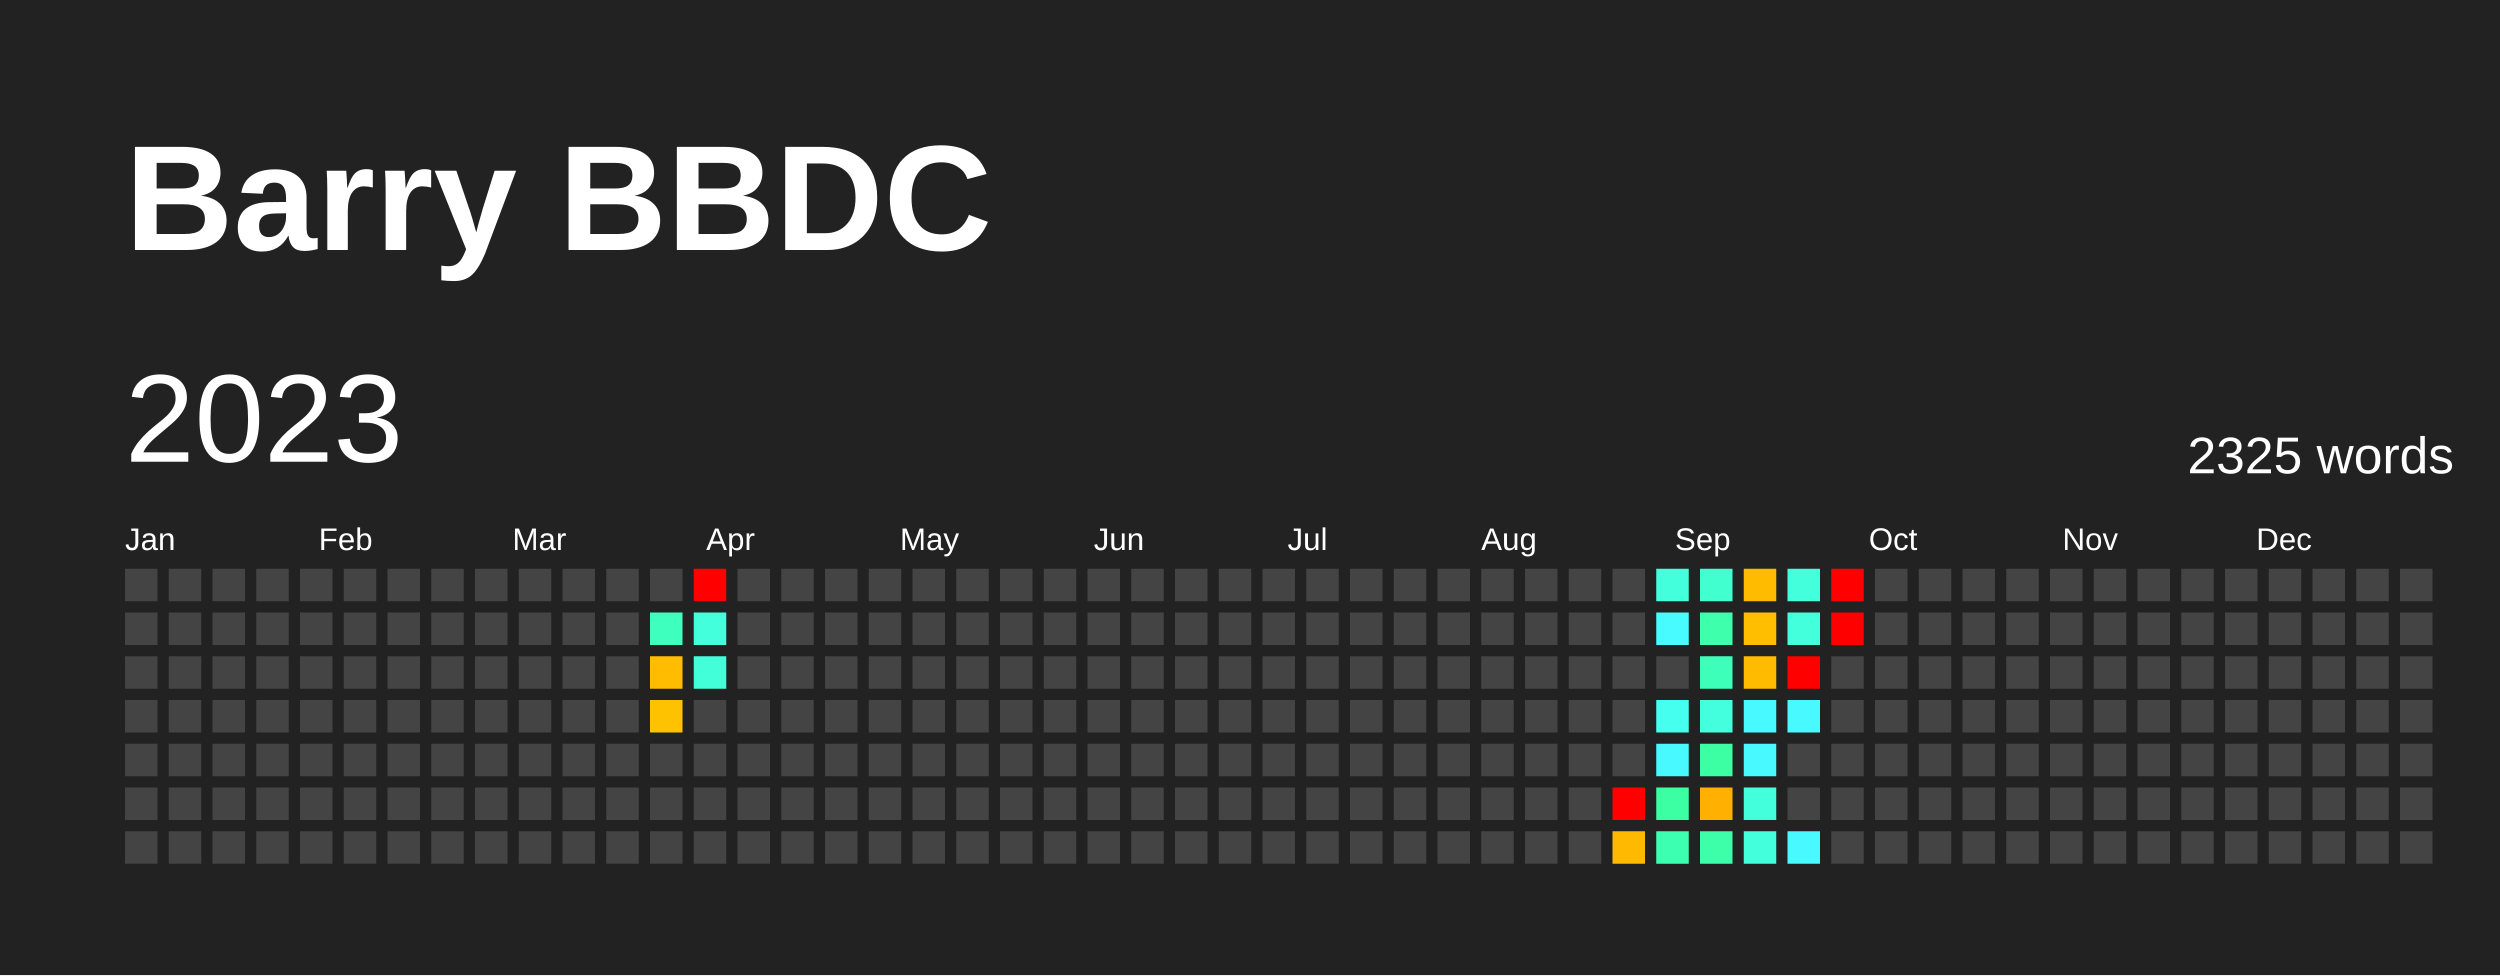
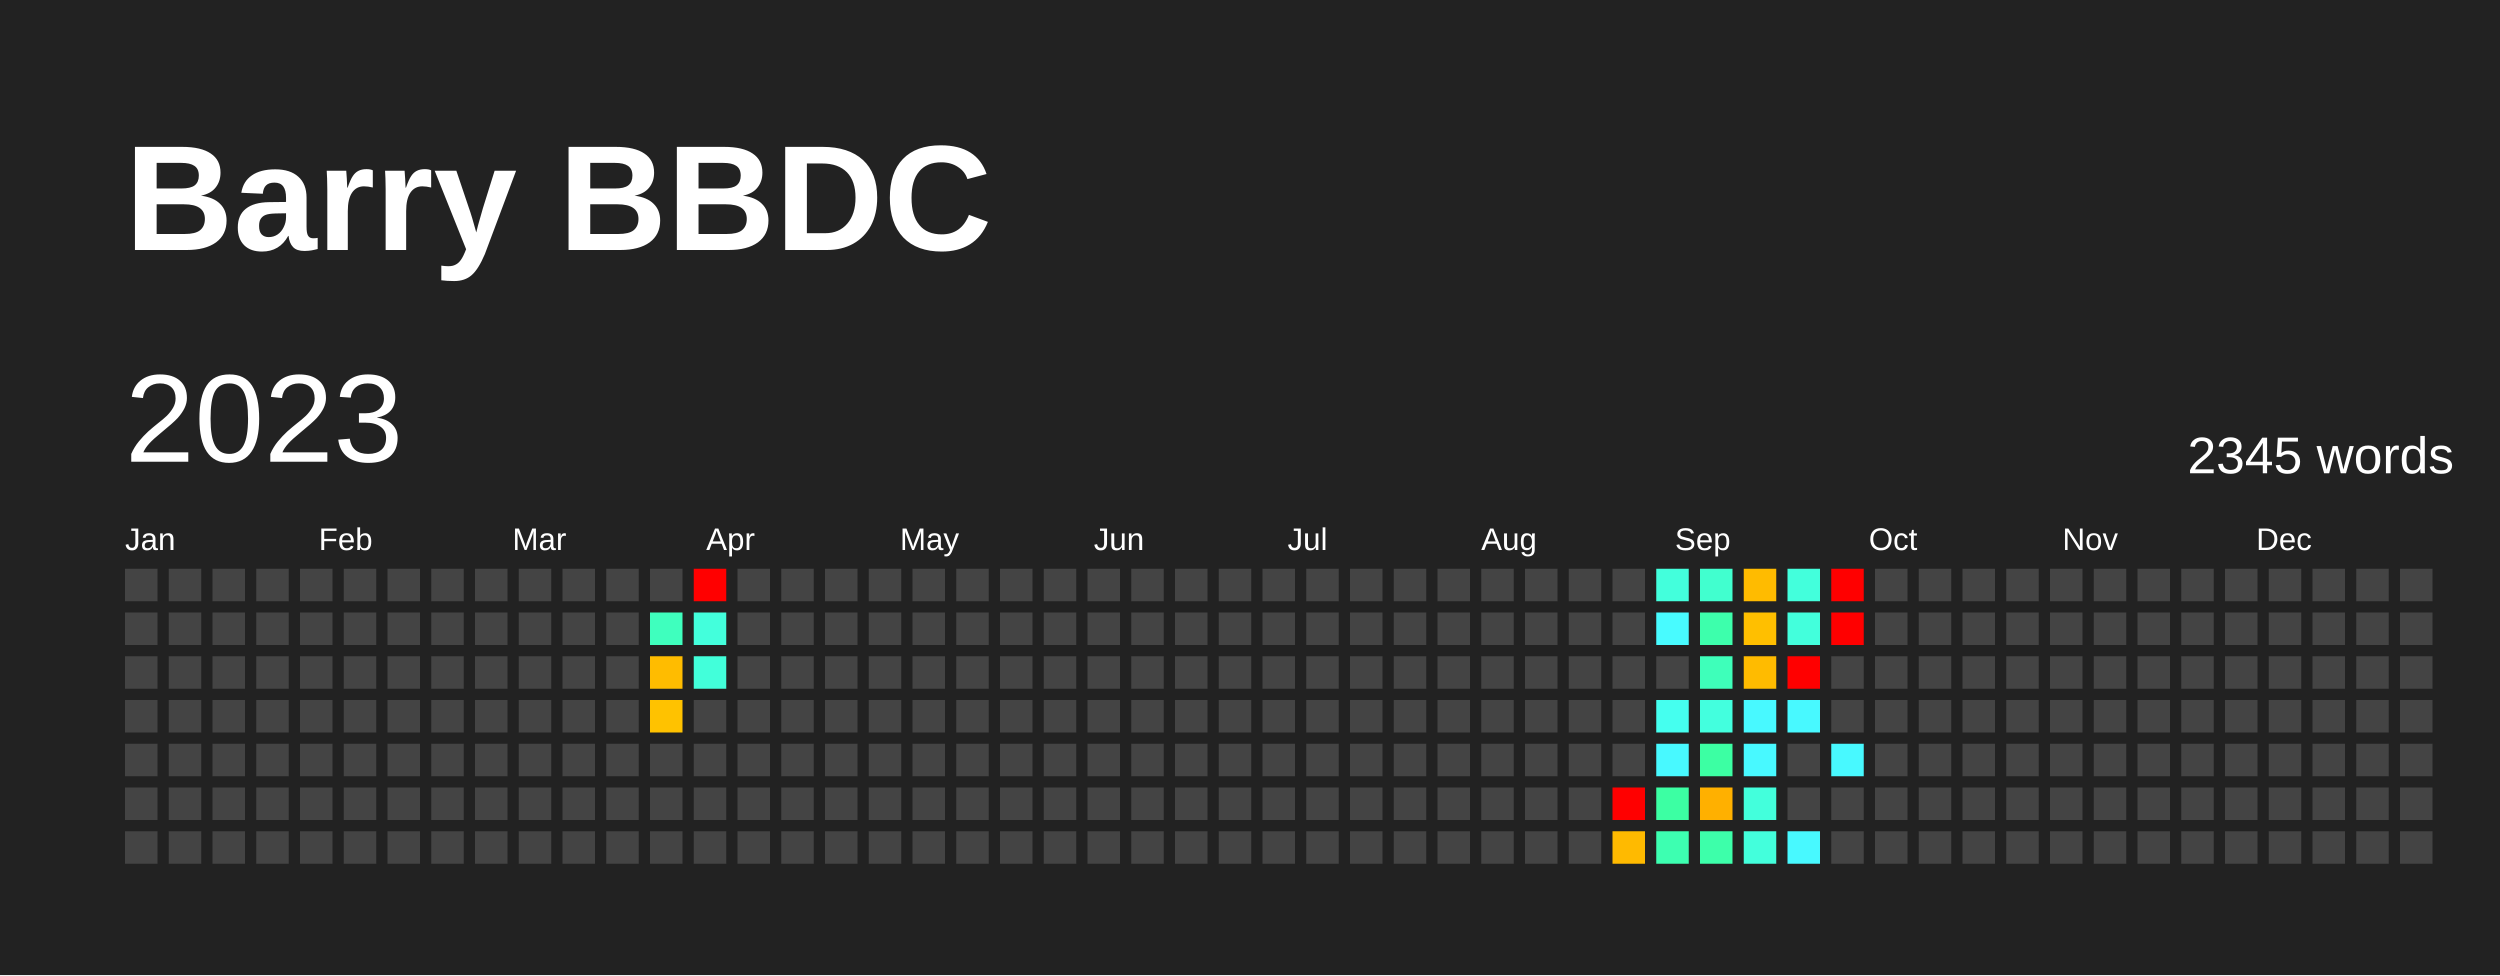
<svg xmlns="http://www.w3.org/2000/svg" baseProfile="full" height="78mm" version="1.1" viewBox="0,0,200,78" width="200mm">
  <defs />
  <rect fill="#222222" height="78" width="200" x="0" y="0" />
  <text fill="#FFFFFF" style="font-size:12px; font-family:Arial; font-weight:bold;" x="10" y="20">Barry BBDC</text>
  <text dominant-baseline="hanging" fill="#FFFFFF" style="font-size:10.0px; font-family:Arial;" x="10" y="30">2023</text>
-   <text dominant-baseline="hanging" fill="#FFFFFF" style="font-size:4.125px; font-family:Arial;" x="175" y="35">2325 words</text>
+   <text dominant-baseline="hanging" fill="#FFFFFF" style="font-size:4.125px; font-family:Arial;" x="175" y="35">2345 words</text>
  <text fill="#FFFFFF" style="font-size:2.5px; font-family:Arial" x="10.0" y="44">Jan</text>
  <text fill="#FFFFFF" style="font-size:2.5px; font-family:Arial" x="25.5" y="44">Feb</text>
  <text fill="#FFFFFF" style="font-size:2.5px; font-family:Arial" x="41.0" y="44">Mar</text>
  <text fill="#FFFFFF" style="font-size:2.5px; font-family:Arial" x="56.5" y="44">Apr</text>
  <text fill="#FFFFFF" style="font-size:2.5px; font-family:Arial" x="72.0" y="44">May</text>
  <text fill="#FFFFFF" style="font-size:2.5px; font-family:Arial" x="87.5" y="44">Jun</text>
  <text fill="#FFFFFF" style="font-size:2.5px; font-family:Arial" x="103.0" y="44">Jul</text>
  <text fill="#FFFFFF" style="font-size:2.5px; font-family:Arial" x="118.5" y="44">Aug</text>
  <text fill="#FFFFFF" style="font-size:2.5px; font-family:Arial" x="134.0" y="44">Sep</text>
  <text fill="#FFFFFF" style="font-size:2.5px; font-family:Arial" x="149.5" y="44">Oct</text>
  <text fill="#FFFFFF" style="font-size:2.5px; font-family:Arial" x="165.0" y="44">Nov</text>
  <text fill="#FFFFFF" style="font-size:2.5px; font-family:Arial" x="180.5" y="44">Dec</text>
  <rect fill="#444444" height="2.6" width="2.6" x="10.0" y="45.5" />
  <rect fill="#444444" height="2.6" width="2.6" x="10.0" y="49.0" />
  <rect fill="#444444" height="2.6" width="2.6" x="10.0" y="52.5" />
  <rect fill="#444444" height="2.6" width="2.6" x="10.0" y="56.0" />
  <rect fill="#444444" height="2.6" width="2.6" x="10.0" y="59.5" />
  <rect fill="#444444" height="2.6" width="2.6" x="10.0" y="63.0" />
  <rect fill="#444444" height="2.6" width="2.6" x="10.0" y="66.5" />
  <rect fill="#444444" height="2.6" width="2.6" x="13.5" y="45.5" />
  <rect fill="#444444" height="2.6" width="2.6" x="13.5" y="49.0" />
  <rect fill="#444444" height="2.6" width="2.6" x="13.5" y="52.5" />
  <rect fill="#444444" height="2.6" width="2.6" x="13.5" y="56.0" />
  <rect fill="#444444" height="2.6" width="2.6" x="13.5" y="59.5" />
  <rect fill="#444444" height="2.6" width="2.6" x="13.5" y="63.0" />
  <rect fill="#444444" height="2.6" width="2.6" x="13.5" y="66.5" />
  <rect fill="#444444" height="2.6" width="2.6" x="17.0" y="45.5" />
  <rect fill="#444444" height="2.6" width="2.6" x="17.0" y="49.0" />
  <rect fill="#444444" height="2.6" width="2.6" x="17.0" y="52.5" />
  <rect fill="#444444" height="2.6" width="2.6" x="17.0" y="56.0" />
  <rect fill="#444444" height="2.6" width="2.6" x="17.0" y="59.5" />
  <rect fill="#444444" height="2.6" width="2.6" x="17.0" y="63.0" />
  <rect fill="#444444" height="2.6" width="2.6" x="17.0" y="66.5" />
  <rect fill="#444444" height="2.6" width="2.6" x="20.5" y="45.5" />
  <rect fill="#444444" height="2.6" width="2.6" x="20.5" y="49.0" />
  <rect fill="#444444" height="2.6" width="2.6" x="20.5" y="52.5" />
  <rect fill="#444444" height="2.6" width="2.6" x="20.5" y="56.0" />
  <rect fill="#444444" height="2.6" width="2.6" x="20.5" y="59.5" />
  <rect fill="#444444" height="2.6" width="2.6" x="20.5" y="63.0" />
  <rect fill="#444444" height="2.6" width="2.6" x="20.5" y="66.5" />
  <rect fill="#444444" height="2.6" width="2.6" x="24.0" y="45.5" />
  <rect fill="#444444" height="2.6" width="2.6" x="24.0" y="49.0" />
  <rect fill="#444444" height="2.6" width="2.6" x="24.0" y="52.5" />
  <rect fill="#444444" height="2.6" width="2.6" x="24.0" y="56.0" />
  <rect fill="#444444" height="2.6" width="2.6" x="24.0" y="59.5" />
  <rect fill="#444444" height="2.6" width="2.6" x="24.0" y="63.0" />
  <rect fill="#444444" height="2.6" width="2.6" x="24.0" y="66.5" />
  <rect fill="#444444" height="2.6" width="2.6" x="27.5" y="45.5" />
  <rect fill="#444444" height="2.6" width="2.6" x="27.5" y="49.0" />
  <rect fill="#444444" height="2.6" width="2.6" x="27.5" y="52.5" />
  <rect fill="#444444" height="2.6" width="2.6" x="27.5" y="56.0" />
  <rect fill="#444444" height="2.6" width="2.6" x="27.5" y="59.5" />
  <rect fill="#444444" height="2.6" width="2.6" x="27.5" y="63.0" />
  <rect fill="#444444" height="2.6" width="2.6" x="27.5" y="66.5" />
  <rect fill="#444444" height="2.6" width="2.6" x="31.0" y="45.5" />
  <rect fill="#444444" height="2.6" width="2.6" x="31.0" y="49.0" />
  <rect fill="#444444" height="2.6" width="2.6" x="31.0" y="52.5" />
  <rect fill="#444444" height="2.6" width="2.6" x="31.0" y="56.0" />
  <rect fill="#444444" height="2.6" width="2.6" x="31.0" y="59.5" />
  <rect fill="#444444" height="2.6" width="2.6" x="31.0" y="63.0" />
  <rect fill="#444444" height="2.6" width="2.6" x="31.0" y="66.5" />
  <rect fill="#444444" height="2.6" width="2.6" x="34.5" y="45.5" />
  <rect fill="#444444" height="2.6" width="2.6" x="34.5" y="49.0" />
  <rect fill="#444444" height="2.6" width="2.6" x="34.5" y="52.5" />
  <rect fill="#444444" height="2.6" width="2.6" x="34.5" y="56.0" />
  <rect fill="#444444" height="2.6" width="2.6" x="34.5" y="59.5" />
  <rect fill="#444444" height="2.6" width="2.6" x="34.5" y="63.0" />
  <rect fill="#444444" height="2.6" width="2.6" x="34.5" y="66.5" />
  <rect fill="#444444" height="2.6" width="2.6" x="38.0" y="45.5" />
  <rect fill="#444444" height="2.6" width="2.6" x="38.0" y="49.0" />
  <rect fill="#444444" height="2.6" width="2.6" x="38.0" y="52.5" />
  <rect fill="#444444" height="2.6" width="2.6" x="38.0" y="56.0" />
  <rect fill="#444444" height="2.6" width="2.6" x="38.0" y="59.5" />
  <rect fill="#444444" height="2.6" width="2.6" x="38.0" y="63.0" />
  <rect fill="#444444" height="2.6" width="2.6" x="38.0" y="66.5" />
  <rect fill="#444444" height="2.6" width="2.6" x="41.5" y="45.5" />
  <rect fill="#444444" height="2.6" width="2.6" x="41.5" y="49.0" />
  <rect fill="#444444" height="2.6" width="2.6" x="41.5" y="52.5" />
  <rect fill="#444444" height="2.6" width="2.6" x="41.5" y="56.0" />
  <rect fill="#444444" height="2.6" width="2.6" x="41.5" y="59.5" />
  <rect fill="#444444" height="2.6" width="2.6" x="41.5" y="63.0" />
  <rect fill="#444444" height="2.6" width="2.6" x="41.5" y="66.5" />
  <rect fill="#444444" height="2.6" width="2.6" x="45.0" y="45.5" />
  <rect fill="#444444" height="2.6" width="2.6" x="45.0" y="49.0" />
  <rect fill="#444444" height="2.6" width="2.6" x="45.0" y="52.5" />
  <rect fill="#444444" height="2.6" width="2.6" x="45.0" y="56.0" />
  <rect fill="#444444" height="2.6" width="2.6" x="45.0" y="59.5" />
  <rect fill="#444444" height="2.6" width="2.6" x="45.0" y="63.0" />
  <rect fill="#444444" height="2.6" width="2.6" x="45.0" y="66.5" />
  <rect fill="#444444" height="2.6" width="2.6" x="48.5" y="45.5" />
  <rect fill="#444444" height="2.6" width="2.6" x="48.5" y="49.0" />
  <rect fill="#444444" height="2.6" width="2.6" x="48.5" y="52.5" />
  <rect fill="#444444" height="2.6" width="2.6" x="48.5" y="56.0" />
  <rect fill="#444444" height="2.6" width="2.6" x="48.5" y="59.5" />
  <rect fill="#444444" height="2.6" width="2.6" x="48.5" y="63.0" />
  <rect fill="#444444" height="2.6" width="2.6" x="48.5" y="66.5" />
  <rect fill="#444444" height="2.6" width="2.6" x="52.0" y="45.5" />
  <rect fill="#3fffbe" height="2.6" width="2.6" x="52.0" y="49.0" />
  <rect fill="#ffbc00" height="2.6" width="2.6" x="52.0" y="52.5" />
  <rect fill="#ffc200" height="2.6" width="2.6" x="52.0" y="56.0" />
  <rect fill="#444444" height="2.6" width="2.6" x="52.0" y="59.5" />
  <rect fill="#444444" height="2.6" width="2.6" x="52.0" y="63.0" />
  <rect fill="#444444" height="2.6" width="2.6" x="52.0" y="66.5" />
  <rect fill="red" height="2.6" width="2.6" x="55.5" y="45.5" />
  <rect fill="#43ffdc" height="2.6" width="2.6" x="55.5" y="49.0" />
  <rect fill="#42ffda" height="2.6" width="2.6" x="55.5" y="52.5" />
  <rect fill="#444444" height="2.6" width="2.6" x="55.5" y="56.0" />
  <rect fill="#444444" height="2.6" width="2.6" x="55.5" y="59.5" />
  <rect fill="#444444" height="2.6" width="2.6" x="55.5" y="63.0" />
  <rect fill="#444444" height="2.6" width="2.6" x="55.5" y="66.5" />
  <rect fill="#444444" height="2.6" width="2.6" x="59.0" y="45.5" />
  <rect fill="#444444" height="2.6" width="2.6" x="59.0" y="49.0" />
  <rect fill="#444444" height="2.6" width="2.6" x="59.0" y="52.5" />
  <rect fill="#444444" height="2.6" width="2.6" x="59.0" y="56.0" />
  <rect fill="#444444" height="2.6" width="2.6" x="59.0" y="59.5" />
  <rect fill="#444444" height="2.6" width="2.6" x="59.0" y="63.0" />
  <rect fill="#444444" height="2.6" width="2.6" x="59.0" y="66.5" />
  <rect fill="#444444" height="2.6" width="2.6" x="62.5" y="45.5" />
  <rect fill="#444444" height="2.6" width="2.6" x="62.5" y="49.0" />
  <rect fill="#444444" height="2.6" width="2.6" x="62.5" y="52.5" />
  <rect fill="#444444" height="2.6" width="2.6" x="62.5" y="56.0" />
  <rect fill="#444444" height="2.6" width="2.6" x="62.5" y="59.5" />
  <rect fill="#444444" height="2.6" width="2.6" x="62.5" y="63.0" />
  <rect fill="#444444" height="2.6" width="2.6" x="62.5" y="66.5" />
  <rect fill="#444444" height="2.6" width="2.6" x="66.0" y="45.5" />
  <rect fill="#444444" height="2.6" width="2.6" x="66.0" y="49.0" />
  <rect fill="#444444" height="2.6" width="2.6" x="66.0" y="52.5" />
  <rect fill="#444444" height="2.6" width="2.6" x="66.0" y="56.0" />
  <rect fill="#444444" height="2.6" width="2.6" x="66.0" y="59.5" />
  <rect fill="#444444" height="2.6" width="2.6" x="66.0" y="63.0" />
  <rect fill="#444444" height="2.6" width="2.6" x="66.0" y="66.5" />
  <rect fill="#444444" height="2.6" width="2.6" x="69.5" y="45.5" />
  <rect fill="#444444" height="2.6" width="2.6" x="69.5" y="49.0" />
  <rect fill="#444444" height="2.6" width="2.6" x="69.5" y="52.5" />
  <rect fill="#444444" height="2.6" width="2.6" x="69.5" y="56.0" />
  <rect fill="#444444" height="2.6" width="2.6" x="69.5" y="59.5" />
  <rect fill="#444444" height="2.6" width="2.6" x="69.5" y="63.0" />
  <rect fill="#444444" height="2.6" width="2.6" x="69.5" y="66.5" />
  <rect fill="#444444" height="2.6" width="2.6" x="73.0" y="45.5" />
  <rect fill="#444444" height="2.6" width="2.6" x="73.0" y="49.0" />
  <rect fill="#444444" height="2.6" width="2.6" x="73.0" y="52.5" />
  <rect fill="#444444" height="2.6" width="2.6" x="73.0" y="56.0" />
  <rect fill="#444444" height="2.6" width="2.6" x="73.0" y="59.5" />
  <rect fill="#444444" height="2.6" width="2.6" x="73.0" y="63.0" />
  <rect fill="#444444" height="2.6" width="2.6" x="73.0" y="66.5" />
  <rect fill="#444444" height="2.6" width="2.6" x="76.5" y="45.5" />
  <rect fill="#444444" height="2.6" width="2.6" x="76.5" y="49.0" />
  <rect fill="#444444" height="2.6" width="2.6" x="76.5" y="52.5" />
  <rect fill="#444444" height="2.6" width="2.6" x="76.5" y="56.0" />
  <rect fill="#444444" height="2.6" width="2.6" x="76.5" y="59.5" />
  <rect fill="#444444" height="2.6" width="2.6" x="76.5" y="63.0" />
  <rect fill="#444444" height="2.6" width="2.6" x="76.5" y="66.5" />
  <rect fill="#444444" height="2.6" width="2.6" x="80.0" y="45.5" />
  <rect fill="#444444" height="2.6" width="2.6" x="80.0" y="49.0" />
  <rect fill="#444444" height="2.6" width="2.6" x="80.0" y="52.5" />
  <rect fill="#444444" height="2.6" width="2.6" x="80.0" y="56.0" />
  <rect fill="#444444" height="2.6" width="2.6" x="80.0" y="59.5" />
  <rect fill="#444444" height="2.6" width="2.6" x="80.0" y="63.0" />
  <rect fill="#444444" height="2.6" width="2.6" x="80.0" y="66.5" />
  <rect fill="#444444" height="2.6" width="2.6" x="83.5" y="45.5" />
  <rect fill="#444444" height="2.6" width="2.6" x="83.5" y="49.0" />
  <rect fill="#444444" height="2.6" width="2.6" x="83.5" y="52.5" />
  <rect fill="#444444" height="2.6" width="2.6" x="83.5" y="56.0" />
  <rect fill="#444444" height="2.6" width="2.6" x="83.5" y="59.5" />
  <rect fill="#444444" height="2.6" width="2.6" x="83.5" y="63.0" />
  <rect fill="#444444" height="2.6" width="2.6" x="83.5" y="66.5" />
  <rect fill="#444444" height="2.6" width="2.6" x="87.0" y="45.5" />
  <rect fill="#444444" height="2.6" width="2.6" x="87.0" y="49.0" />
  <rect fill="#444444" height="2.6" width="2.6" x="87.0" y="52.5" />
  <rect fill="#444444" height="2.6" width="2.6" x="87.0" y="56.0" />
  <rect fill="#444444" height="2.6" width="2.6" x="87.0" y="59.5" />
  <rect fill="#444444" height="2.6" width="2.6" x="87.0" y="63.0" />
  <rect fill="#444444" height="2.6" width="2.6" x="87.0" y="66.5" />
  <rect fill="#444444" height="2.6" width="2.6" x="90.5" y="45.5" />
  <rect fill="#444444" height="2.6" width="2.6" x="90.5" y="49.0" />
  <rect fill="#444444" height="2.6" width="2.6" x="90.5" y="52.5" />
  <rect fill="#444444" height="2.6" width="2.6" x="90.5" y="56.0" />
  <rect fill="#444444" height="2.6" width="2.6" x="90.5" y="59.5" />
  <rect fill="#444444" height="2.6" width="2.6" x="90.5" y="63.0" />
  <rect fill="#444444" height="2.6" width="2.6" x="90.5" y="66.5" />
  <rect fill="#444444" height="2.6" width="2.6" x="94.0" y="45.5" />
  <rect fill="#444444" height="2.6" width="2.6" x="94.0" y="49.0" />
  <rect fill="#444444" height="2.6" width="2.6" x="94.0" y="52.5" />
  <rect fill="#444444" height="2.6" width="2.6" x="94.0" y="56.0" />
  <rect fill="#444444" height="2.6" width="2.6" x="94.0" y="59.5" />
  <rect fill="#444444" height="2.6" width="2.6" x="94.0" y="63.0" />
  <rect fill="#444444" height="2.6" width="2.6" x="94.0" y="66.5" />
  <rect fill="#444444" height="2.6" width="2.6" x="97.5" y="45.5" />
  <rect fill="#444444" height="2.6" width="2.6" x="97.5" y="49.0" />
  <rect fill="#444444" height="2.6" width="2.6" x="97.5" y="52.5" />
  <rect fill="#444444" height="2.6" width="2.6" x="97.5" y="56.0" />
  <rect fill="#444444" height="2.6" width="2.6" x="97.5" y="59.5" />
  <rect fill="#444444" height="2.6" width="2.6" x="97.5" y="63.0" />
  <rect fill="#444444" height="2.6" width="2.6" x="97.5" y="66.5" />
  <rect fill="#444444" height="2.6" width="2.6" x="101.0" y="45.5" />
  <rect fill="#444444" height="2.6" width="2.6" x="101.0" y="49.0" />
  <rect fill="#444444" height="2.6" width="2.6" x="101.0" y="52.5" />
  <rect fill="#444444" height="2.6" width="2.6" x="101.0" y="56.0" />
  <rect fill="#444444" height="2.6" width="2.6" x="101.0" y="59.5" />
  <rect fill="#444444" height="2.6" width="2.6" x="101.0" y="63.0" />
  <rect fill="#444444" height="2.6" width="2.6" x="101.0" y="66.5" />
  <rect fill="#444444" height="2.6" width="2.6" x="104.5" y="45.5" />
  <rect fill="#444444" height="2.6" width="2.6" x="104.5" y="49.0" />
  <rect fill="#444444" height="2.6" width="2.6" x="104.5" y="52.5" />
  <rect fill="#444444" height="2.6" width="2.6" x="104.5" y="56.0" />
  <rect fill="#444444" height="2.6" width="2.6" x="104.5" y="59.5" />
  <rect fill="#444444" height="2.6" width="2.6" x="104.5" y="63.0" />
  <rect fill="#444444" height="2.6" width="2.6" x="104.5" y="66.5" />
  <rect fill="#444444" height="2.6" width="2.6" x="108.0" y="45.5" />
  <rect fill="#444444" height="2.6" width="2.6" x="108.0" y="49.0" />
  <rect fill="#444444" height="2.6" width="2.6" x="108.0" y="52.5" />
  <rect fill="#444444" height="2.6" width="2.6" x="108.0" y="56.0" />
  <rect fill="#444444" height="2.6" width="2.6" x="108.0" y="59.5" />
  <rect fill="#444444" height="2.6" width="2.6" x="108.0" y="63.0" />
  <rect fill="#444444" height="2.6" width="2.6" x="108.0" y="66.5" />
  <rect fill="#444444" height="2.6" width="2.6" x="111.5" y="45.5" />
  <rect fill="#444444" height="2.6" width="2.6" x="111.5" y="49.0" />
  <rect fill="#444444" height="2.6" width="2.6" x="111.5" y="52.5" />
  <rect fill="#444444" height="2.6" width="2.6" x="111.5" y="56.0" />
  <rect fill="#444444" height="2.6" width="2.6" x="111.5" y="59.5" />
  <rect fill="#444444" height="2.6" width="2.6" x="111.5" y="63.0" />
  <rect fill="#444444" height="2.6" width="2.6" x="111.5" y="66.5" />
  <rect fill="#444444" height="2.6" width="2.6" x="115.0" y="45.5" />
  <rect fill="#444444" height="2.6" width="2.6" x="115.0" y="49.0" />
  <rect fill="#444444" height="2.6" width="2.6" x="115.0" y="52.5" />
  <rect fill="#444444" height="2.6" width="2.6" x="115.0" y="56.0" />
  <rect fill="#444444" height="2.6" width="2.6" x="115.0" y="59.5" />
  <rect fill="#444444" height="2.6" width="2.6" x="115.0" y="63.0" />
  <rect fill="#444444" height="2.6" width="2.6" x="115.0" y="66.5" />
  <rect fill="#444444" height="2.6" width="2.6" x="118.5" y="45.5" />
  <rect fill="#444444" height="2.6" width="2.6" x="118.5" y="49.0" />
  <rect fill="#444444" height="2.6" width="2.6" x="118.5" y="52.5" />
  <rect fill="#444444" height="2.6" width="2.6" x="118.5" y="56.0" />
  <rect fill="#444444" height="2.6" width="2.6" x="118.5" y="59.5" />
  <rect fill="#444444" height="2.6" width="2.6" x="118.5" y="63.0" />
  <rect fill="#444444" height="2.6" width="2.6" x="118.5" y="66.5" />
  <rect fill="#444444" height="2.6" width="2.6" x="122.0" y="45.5" />
  <rect fill="#444444" height="2.6" width="2.6" x="122.0" y="49.0" />
  <rect fill="#444444" height="2.6" width="2.6" x="122.0" y="52.5" />
  <rect fill="#444444" height="2.6" width="2.6" x="122.0" y="56.0" />
  <rect fill="#444444" height="2.6" width="2.6" x="122.0" y="59.5" />
  <rect fill="#444444" height="2.6" width="2.6" x="122.0" y="63.0" />
  <rect fill="#444444" height="2.6" width="2.6" x="122.0" y="66.5" />
  <rect fill="#444444" height="2.6" width="2.6" x="125.5" y="45.5" />
  <rect fill="#444444" height="2.6" width="2.6" x="125.5" y="49.0" />
  <rect fill="#444444" height="2.6" width="2.6" x="125.5" y="52.5" />
  <rect fill="#444444" height="2.6" width="2.6" x="125.5" y="56.0" />
  <rect fill="#444444" height="2.6" width="2.6" x="125.5" y="59.5" />
  <rect fill="#444444" height="2.6" width="2.6" x="125.5" y="63.0" />
  <rect fill="#444444" height="2.6" width="2.6" x="125.5" y="66.5" />
  <rect fill="#444444" height="2.6" width="2.6" x="129.0" y="45.5" />
  <rect fill="#444444" height="2.6" width="2.6" x="129.0" y="49.0" />
  <rect fill="#444444" height="2.6" width="2.6" x="129.0" y="52.5" />
  <rect fill="#444444" height="2.6" width="2.6" x="129.0" y="56.0" />
  <rect fill="#444444" height="2.6" width="2.6" x="129.0" y="59.5" />
  <rect fill="red" height="2.6" width="2.6" x="129.0" y="63.0" />
  <rect fill="#ffba00" height="2.6" width="2.6" x="129.0" y="66.5" />
  <rect fill="#43ffdc" height="2.6" width="2.6" x="132.5" y="45.5" />
  <rect fill="#48fbff" height="2.6" width="2.6" x="132.5" y="49.0" />
  <rect fill="#444444" height="2.6" width="2.6" x="132.5" y="52.5" />
  <rect fill="#45ffef" height="2.6" width="2.6" x="132.5" y="56.0" />
  <rect fill="#48f9ff" height="2.6" width="2.6" x="132.5" y="59.5" />
  <rect fill="#3cffa3" height="2.6" width="2.6" x="132.5" y="63.0" />
  <rect fill="#3dffb1" height="2.6" width="2.6" x="132.5" y="66.5" />
  <rect fill="#41ffcf" height="2.6" width="2.6" x="136.0" y="45.5" />
  <rect fill="#3dffac" height="2.6" width="2.6" x="136.0" y="49.0" />
  <rect fill="#3effba" height="2.6" width="2.6" x="136.0" y="52.5" />
  <rect fill="#43ffde" height="2.6" width="2.6" x="136.0" y="56.0" />
  <rect fill="#3cffa3" height="2.6" width="2.6" x="136.0" y="59.5" />
  <rect fill="#ffb000" height="2.6" width="2.6" x="136.0" y="63.0" />
  <rect fill="#3dffaa" height="2.6" width="2.6" x="136.0" y="66.5" />
  <rect fill="#ffbb00" height="2.6" width="2.6" x="139.5" y="45.5" />
  <rect fill="#ffbf00" height="2.6" width="2.6" x="139.5" y="49.0" />
  <rect fill="#ffbb00" height="2.6" width="2.6" x="139.5" y="52.5" />
  <rect fill="#48f9ff" height="2.6" width="2.6" x="139.5" y="56.0" />
  <rect fill="#48f9ff" height="2.6" width="2.6" x="139.5" y="59.5" />
  <rect fill="#43ffdc" height="2.6" width="2.6" x="139.5" y="63.0" />
  <rect fill="#43ffdc" height="2.6" width="2.6" x="139.5" y="66.5" />
  <rect fill="#43ffdc" height="2.6" width="2.6" x="143.0" y="45.5" />
  <rect fill="#43ffdc" height="2.6" width="2.6" x="143.0" y="49.0" />
  <rect fill="red" height="2.6" width="2.6" x="143.0" y="52.5" />
  <rect fill="#48f9ff" height="2.6" width="2.6" x="143.0" y="56.0" />
  <rect fill="#444444" height="2.6" width="2.6" x="143.0" y="59.5" />
  <rect fill="#444444" height="2.6" width="2.6" x="143.0" y="63.0" />
  <rect fill="#48f9ff" height="2.6" width="2.6" x="143.0" y="66.5" />
  <rect fill="red" height="2.6" width="2.6" x="146.5" y="45.5" />
  <rect fill="red" height="2.6" width="2.6" x="146.5" y="49.0" />
  <rect fill="#444444" height="2.6" width="2.6" x="146.5" y="52.5" />
  <rect fill="#444444" height="2.6" width="2.6" x="146.5" y="56.0" />
-   <rect fill="#444444" height="2.6" width="2.6" x="146.5" y="59.5" />
+   <rect fill="#48f9ff" height="2.6" width="2.6" x="146.5" y="59.5" />
  <rect fill="#444444" height="2.6" width="2.6" x="146.5" y="63.0" />
  <rect fill="#444444" height="2.6" width="2.6" x="146.5" y="66.5" />
  <rect fill="#444444" height="2.6" width="2.6" x="150.0" y="45.5" />
  <rect fill="#444444" height="2.6" width="2.6" x="150.0" y="49.0" />
  <rect fill="#444444" height="2.6" width="2.6" x="150.0" y="52.5" />
  <rect fill="#444444" height="2.6" width="2.6" x="150.0" y="56.0" />
  <rect fill="#444444" height="2.6" width="2.6" x="150.0" y="59.5" />
  <rect fill="#444444" height="2.6" width="2.6" x="150.0" y="63.0" />
  <rect fill="#444444" height="2.6" width="2.6" x="150.0" y="66.5" />
  <rect fill="#444444" height="2.6" width="2.6" x="153.5" y="45.5" />
  <rect fill="#444444" height="2.6" width="2.6" x="153.5" y="49.0" />
  <rect fill="#444444" height="2.6" width="2.6" x="153.5" y="52.5" />
  <rect fill="#444444" height="2.6" width="2.6" x="153.5" y="56.0" />
  <rect fill="#444444" height="2.6" width="2.6" x="153.5" y="59.5" />
  <rect fill="#444444" height="2.6" width="2.6" x="153.5" y="63.0" />
  <rect fill="#444444" height="2.6" width="2.6" x="153.5" y="66.5" />
  <rect fill="#444444" height="2.6" width="2.6" x="157.0" y="45.5" />
  <rect fill="#444444" height="2.6" width="2.6" x="157.0" y="49.0" />
  <rect fill="#444444" height="2.6" width="2.6" x="157.0" y="52.5" />
  <rect fill="#444444" height="2.6" width="2.6" x="157.0" y="56.0" />
  <rect fill="#444444" height="2.6" width="2.6" x="157.0" y="59.5" />
  <rect fill="#444444" height="2.6" width="2.6" x="157.0" y="63.0" />
  <rect fill="#444444" height="2.6" width="2.6" x="157.0" y="66.5" />
  <rect fill="#444444" height="2.6" width="2.6" x="160.5" y="45.5" />
  <rect fill="#444444" height="2.6" width="2.6" x="160.5" y="49.0" />
  <rect fill="#444444" height="2.6" width="2.6" x="160.5" y="52.5" />
  <rect fill="#444444" height="2.6" width="2.6" x="160.5" y="56.0" />
  <rect fill="#444444" height="2.6" width="2.6" x="160.5" y="59.5" />
  <rect fill="#444444" height="2.6" width="2.6" x="160.5" y="63.0" />
  <rect fill="#444444" height="2.6" width="2.6" x="160.5" y="66.5" />
  <rect fill="#444444" height="2.6" width="2.6" x="164.0" y="45.5" />
  <rect fill="#444444" height="2.6" width="2.6" x="164.0" y="49.0" />
  <rect fill="#444444" height="2.6" width="2.6" x="164.0" y="52.5" />
  <rect fill="#444444" height="2.6" width="2.6" x="164.0" y="56.0" />
  <rect fill="#444444" height="2.6" width="2.6" x="164.0" y="59.5" />
  <rect fill="#444444" height="2.6" width="2.6" x="164.0" y="63.0" />
  <rect fill="#444444" height="2.6" width="2.6" x="164.0" y="66.5" />
  <rect fill="#444444" height="2.6" width="2.6" x="167.5" y="45.5" />
  <rect fill="#444444" height="2.6" width="2.6" x="167.5" y="49.0" />
  <rect fill="#444444" height="2.6" width="2.6" x="167.5" y="52.5" />
  <rect fill="#444444" height="2.6" width="2.6" x="167.5" y="56.0" />
  <rect fill="#444444" height="2.6" width="2.6" x="167.5" y="59.5" />
  <rect fill="#444444" height="2.6" width="2.6" x="167.5" y="63.0" />
  <rect fill="#444444" height="2.6" width="2.6" x="167.5" y="66.5" />
  <rect fill="#444444" height="2.6" width="2.6" x="171.0" y="45.5" />
  <rect fill="#444444" height="2.6" width="2.6" x="171.0" y="49.0" />
  <rect fill="#444444" height="2.6" width="2.6" x="171.0" y="52.5" />
  <rect fill="#444444" height="2.6" width="2.6" x="171.0" y="56.0" />
  <rect fill="#444444" height="2.6" width="2.6" x="171.0" y="59.5" />
  <rect fill="#444444" height="2.6" width="2.6" x="171.0" y="63.0" />
  <rect fill="#444444" height="2.6" width="2.6" x="171.0" y="66.5" />
  <rect fill="#444444" height="2.6" width="2.6" x="174.5" y="45.5" />
  <rect fill="#444444" height="2.6" width="2.6" x="174.5" y="49.0" />
  <rect fill="#444444" height="2.6" width="2.6" x="174.5" y="52.5" />
  <rect fill="#444444" height="2.6" width="2.6" x="174.5" y="56.0" />
  <rect fill="#444444" height="2.6" width="2.6" x="174.5" y="59.5" />
  <rect fill="#444444" height="2.6" width="2.6" x="174.5" y="63.0" />
  <rect fill="#444444" height="2.6" width="2.6" x="174.5" y="66.5" />
  <rect fill="#444444" height="2.6" width="2.6" x="178.0" y="45.5" />
  <rect fill="#444444" height="2.6" width="2.6" x="178.0" y="49.0" />
  <rect fill="#444444" height="2.6" width="2.6" x="178.0" y="52.5" />
  <rect fill="#444444" height="2.6" width="2.6" x="178.0" y="56.0" />
  <rect fill="#444444" height="2.6" width="2.6" x="178.0" y="59.5" />
  <rect fill="#444444" height="2.6" width="2.6" x="178.0" y="63.0" />
  <rect fill="#444444" height="2.6" width="2.6" x="178.0" y="66.5" />
  <rect fill="#444444" height="2.6" width="2.6" x="181.5" y="45.5" />
  <rect fill="#444444" height="2.6" width="2.6" x="181.5" y="49.0" />
  <rect fill="#444444" height="2.6" width="2.6" x="181.5" y="52.5" />
  <rect fill="#444444" height="2.6" width="2.6" x="181.5" y="56.0" />
  <rect fill="#444444" height="2.6" width="2.6" x="181.5" y="59.5" />
  <rect fill="#444444" height="2.6" width="2.6" x="181.5" y="63.0" />
  <rect fill="#444444" height="2.6" width="2.6" x="181.5" y="66.5" />
  <rect fill="#444444" height="2.6" width="2.6" x="185.0" y="45.5" />
  <rect fill="#444444" height="2.6" width="2.6" x="185.0" y="49.0" />
  <rect fill="#444444" height="2.6" width="2.6" x="185.0" y="52.5" />
  <rect fill="#444444" height="2.6" width="2.6" x="185.0" y="56.0" />
  <rect fill="#444444" height="2.6" width="2.6" x="185.0" y="59.5" />
  <rect fill="#444444" height="2.6" width="2.6" x="185.0" y="63.0" />
  <rect fill="#444444" height="2.6" width="2.6" x="185.0" y="66.5" />
  <rect fill="#444444" height="2.6" width="2.6" x="188.5" y="45.5" />
  <rect fill="#444444" height="2.6" width="2.6" x="188.5" y="49.0" />
  <rect fill="#444444" height="2.6" width="2.6" x="188.5" y="52.5" />
  <rect fill="#444444" height="2.6" width="2.6" x="188.5" y="56.0" />
  <rect fill="#444444" height="2.6" width="2.6" x="188.5" y="59.5" />
  <rect fill="#444444" height="2.6" width="2.6" x="188.5" y="63.0" />
  <rect fill="#444444" height="2.6" width="2.6" x="188.5" y="66.5" />
  <rect fill="#444444" height="2.6" width="2.6" x="192.0" y="45.5" />
  <rect fill="#444444" height="2.6" width="2.6" x="192.0" y="49.0" />
  <rect fill="#444444" height="2.6" width="2.6" x="192.0" y="52.5" />
  <rect fill="#444444" height="2.6" width="2.6" x="192.0" y="56.0" />
  <rect fill="#444444" height="2.6" width="2.6" x="192.0" y="59.5" />
  <rect fill="#444444" height="2.6" width="2.6" x="192.0" y="63.0" />
  <rect fill="#444444" height="2.6" width="2.6" x="192.0" y="66.5" />
</svg>
